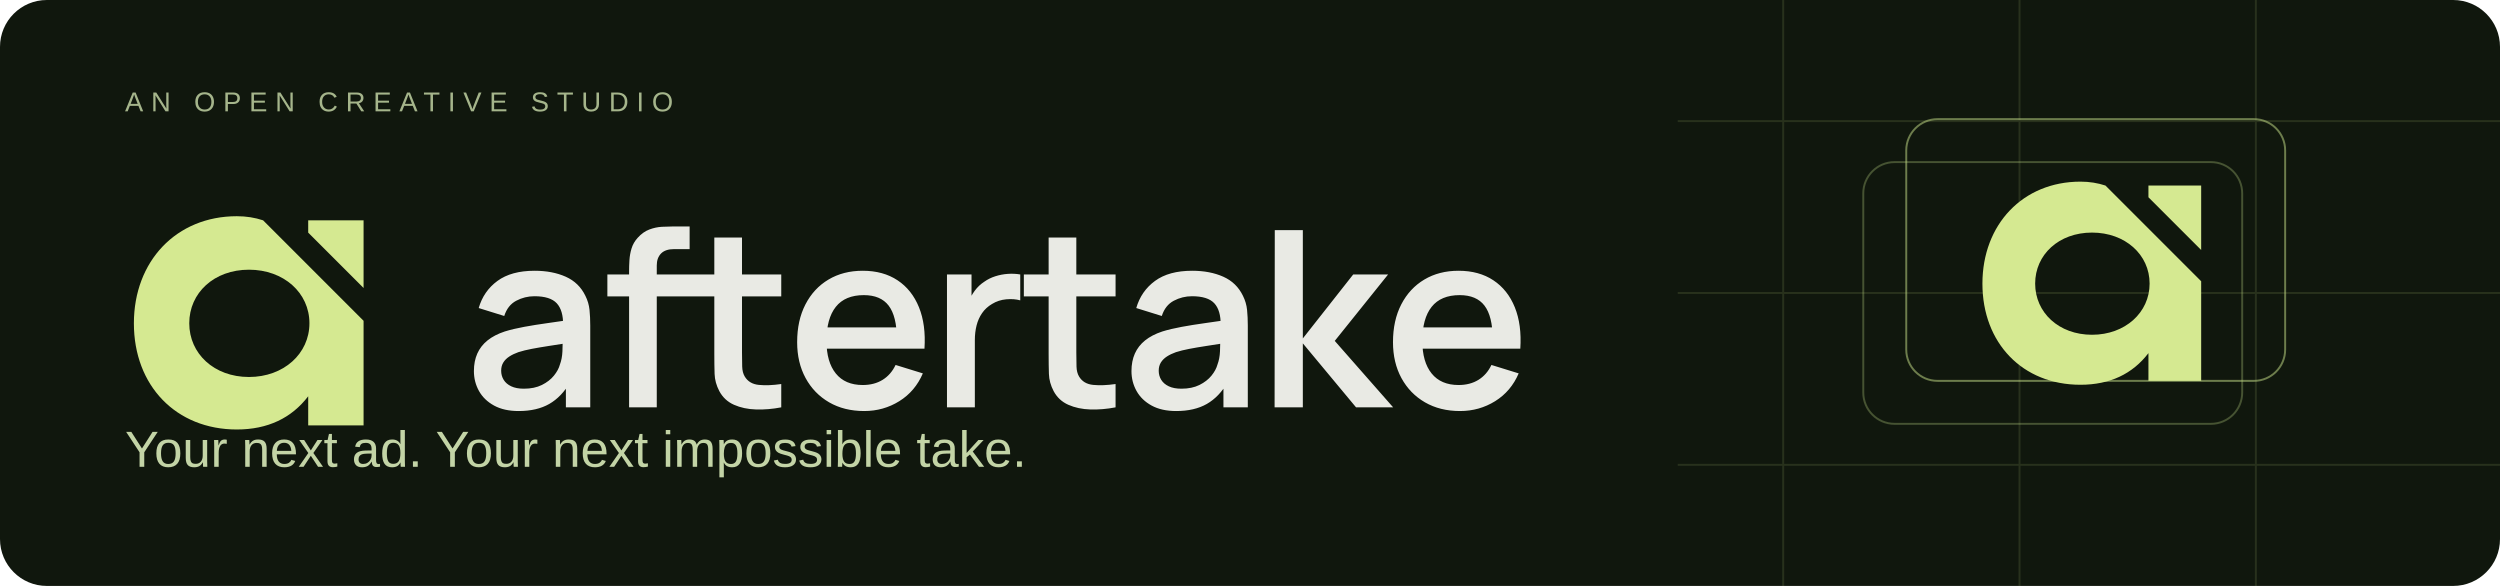
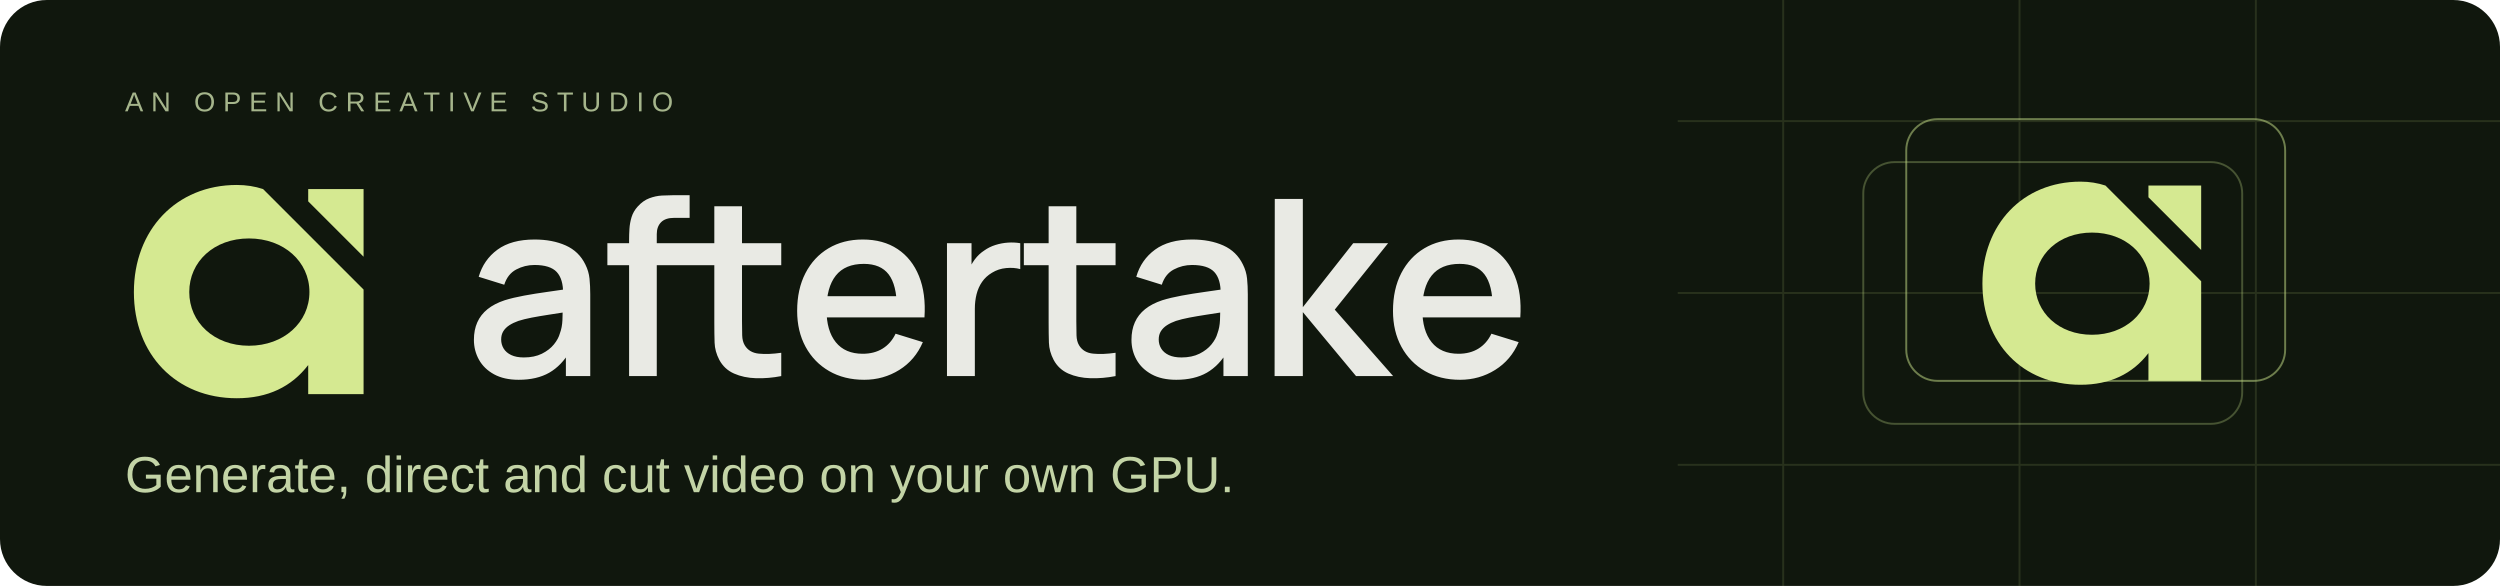
<svg xmlns="http://www.w3.org/2000/svg" width="1280" height="300" viewBox="0 0 1280 300" role="img" aria-labelledby="title desc">
  <rect width="1280" height="300" rx="24" fill="#10170d" />
  <g fill="none" stroke="#b9d180" stroke-opacity=".14">
    <path d="M913 0v300M1034 0v300M1155 0v300M859 62h421M859 150h421M859 238h421" />
    <rect x="954" y="83" width="194" height="134" rx="16" stroke-opacity=".32" />
    <rect x="976" y="61" width="194" height="134" rx="16" stroke-opacity=".55" />
  </g>
  <g transform="translate(1004 79) scale(4)">
    <g fill="#d5e991" fill-rule="evenodd">
      <path d="M18.5 4C17.5 3.67 16.44 3.5 15.3 3.5C7.92 3.5 2.75 8.98 2.75 16.56C2.75 24.16 7.88 29.5 15.3 29.5C19.06 29.5 21.97 28.11 24 25.45V29H30.75V16.25ZM16.78 10.02C21.02 10.02 24.15 12.84 24.15 16.55C24.15 20.25 21.02 23.1 16.78 23.1C12.52 23.1 9.5 20.25 9.5 16.55C9.5 12.85 12.52 10.02 16.78 10.02Z" />
      <path d="M24 4H30.75V12.25L24 5.5Z" />
    </g>
  </g>
  <text x="64" y="57" fill="#a5b58b" font-family="Arial, Helvetica, sans-serif" font-size="14" letter-spacing="4">AN OPEN CREATIVE STUDIO</text>
-   <g transform="translate(57 96) scale(4.2)">
+   <g transform="translate(57 80) scale(4.2)">
    <g fill="#d5e991" fill-rule="evenodd">
      <path d="M18.5 4C17.5 3.67 16.44 3.5 15.3 3.5C7.92 3.5 2.75 8.98 2.75 16.56C2.75 24.16 7.88 29.5 15.3 29.5C19.06 29.5 21.97 28.11 24 25.45V29H30.75V16.25ZM16.78 10.02C21.02 10.02 24.15 12.84 24.15 16.55C24.15 20.25 21.02 23.1 16.78 23.1C12.52 23.1 9.5 20.25 9.5 16.55C9.5 12.85 12.52 10.02 16.78 10.02Z" />
      <path d="M24 4H30.75V12.25L24 5.5Z" />
    </g>
    <path fill="#e9eae4" d="M49.653 27.25Q47.875 27.25 46.658 26.584Q45.441 25.919 44.821 24.811Q44.2 23.703 44.2 22.375Q44.2 21.175 44.614 20.243Q45.029 19.311 45.859 18.642Q46.69 17.973 47.957 17.553Q48.985 17.234 50.322 16.988Q51.659 16.742 53.181 16.531Q54.704 16.319 56.29 16.083L55.075 16.765Q55.094 14.969 54.297 14.112Q53.5 13.255 51.58 13.255Q50.395 13.255 49.354 13.808Q48.314 14.361 47.898 15.663L44.785 14.695Q45.381 12.625 47.071 11.388Q48.76 10.15 51.595 10.15Q53.766 10.15 55.39 10.874Q57.014 11.598 57.79 13.203Q58.203 14.028 58.293 14.916Q58.383 15.805 58.383 16.84V26.8H55.413V23.193L55.945 23.718Q54.895 25.521 53.386 26.386Q51.876 27.25 49.653 27.25ZM50.29 24.527Q51.572 24.527 52.487 24.072Q53.403 23.616 53.954 22.936Q54.505 22.255 54.685 21.58Q54.951 20.875 54.991 19.977Q55.03 19.079 55.03 18.535L56.095 18.888Q54.535 19.131 53.341 19.315Q52.146 19.499 51.239 19.673Q50.331 19.848 49.623 20.073Q48.989 20.297 48.518 20.603Q48.047 20.909 47.785 21.333Q47.523 21.756 47.523 22.338Q47.523 22.949 47.828 23.446Q48.134 23.943 48.747 24.235Q49.36 24.527 50.29 24.527Z M63.117 26.8V10.188Q63.117 9.569 63.161 8.851Q63.204 8.133 63.419 7.424Q63.635 6.715 64.167 6.13Q64.82 5.406 65.589 5.119Q66.357 4.833 67.111 4.791Q67.865 4.75 68.465 4.75H70.497V7.51H68.615Q67.542 7.51 67.017 8.044Q66.492 8.579 66.492 9.498V26.8ZM60.47 13.278V10.6H70.497V13.278Z M81.667 26.8Q80.104 27.104 78.598 27.059Q77.092 27.014 75.909 26.489Q74.726 25.964 74.115 24.82Q73.575 23.789 73.541 22.724Q73.507 21.659 73.507 20.305V6.1H76.882V20.125Q76.882 21.096 76.905 21.826Q76.927 22.555 77.212 23.035Q77.752 23.946 78.934 24.064Q80.115 24.183 81.667 23.957ZM70.485 13.278V10.6H81.667V13.278Z M91.78 27.25Q89.339 27.25 87.501 26.187Q85.664 25.124 84.634 23.232Q83.605 21.34 83.605 18.858Q83.605 16.203 84.616 14.249Q85.626 12.295 87.424 11.223Q89.222 10.15 91.6 10.15Q94.094 10.15 95.845 11.313Q97.596 12.475 98.457 14.605Q99.317 16.735 99.126 19.645H95.762V18.415Q95.74 15.685 94.761 14.402Q93.782 13.12 91.735 13.12Q89.451 13.12 88.317 14.549Q87.182 15.978 87.182 18.7Q87.182 21.265 88.317 22.671Q89.451 24.078 91.6 24.078Q93.002 24.078 94.022 23.448Q95.042 22.818 95.605 21.633L98.927 22.66Q97.994 24.843 96.061 26.046Q94.127 27.25 91.78 27.25ZM86.102 19.645V17.058H97.457V19.645Z M101.87 26.8V10.6H104.862V14.538L104.472 14.028Q104.772 13.233 105.264 12.573Q105.755 11.913 106.422 11.485Q107.026 11.054 107.771 10.818Q108.515 10.581 109.295 10.529Q110.075 10.476 110.802 10.6V13.758Q110.045 13.544 109.094 13.63Q108.144 13.716 107.36 14.2Q106.606 14.646 106.147 15.316Q105.687 15.985 105.477 16.817Q105.267 17.65 105.267 18.595V26.8Z M122.422 26.8Q120.859 27.104 119.353 27.059Q117.847 27.014 116.664 26.489Q115.481 25.964 114.87 24.82Q114.33 23.789 114.296 22.724Q114.262 21.659 114.262 20.305V6.1H117.637V20.125Q117.637 21.096 117.66 21.826Q117.682 22.555 117.967 23.035Q118.507 23.946 119.689 24.064Q120.87 24.183 122.422 23.957ZM111.24 13.278V10.6H122.422V13.278Z M129.812 27.25Q128.035 27.25 126.818 26.584Q125.601 25.919 124.981 24.811Q124.36 23.703 124.36 22.375Q124.36 21.175 124.774 20.243Q125.189 19.311 126.019 18.642Q126.85 17.973 128.117 17.553Q129.145 17.234 130.482 16.988Q131.819 16.742 133.341 16.531Q134.864 16.319 136.45 16.083L135.235 16.765Q135.254 14.969 134.457 14.112Q133.66 13.255 131.74 13.255Q130.555 13.255 129.514 13.808Q128.474 14.361 128.057 15.663L124.945 14.695Q125.541 12.625 127.231 11.388Q128.92 10.15 131.755 10.15Q133.926 10.15 135.55 10.874Q137.174 11.598 137.95 13.203Q138.362 14.028 138.452 14.916Q138.542 15.805 138.542 16.84V26.8H135.572V23.193L136.105 23.718Q135.055 25.521 133.546 26.386Q132.036 27.25 129.812 27.25ZM130.45 24.527Q131.732 24.527 132.647 24.072Q133.562 23.616 134.114 22.936Q134.665 22.255 134.845 21.58Q135.111 20.875 135.151 19.977Q135.19 19.079 135.19 18.535L136.255 18.888Q134.695 19.131 133.501 19.315Q132.306 19.499 131.399 19.673Q130.491 19.848 129.782 20.073Q129.149 20.297 128.678 20.603Q128.207 20.909 127.945 21.333Q127.682 21.756 127.682 22.338Q127.682 22.949 127.988 23.446Q128.294 23.943 128.907 24.235Q129.52 24.527 130.45 24.527Z M141.807 26.8 141.83 5.2H145.25V18.4L151.392 10.6H155.645L149.142 18.7L156.26 26.8H151.737L145.25 19V26.8Z M164.415 27.25Q161.974 27.25 160.136 26.187Q158.299 25.124 157.269 23.232Q156.24 21.34 156.24 18.858Q156.24 16.203 157.251 14.249Q158.261 12.295 160.059 11.223Q161.857 10.15 164.235 10.15Q166.729 10.15 168.48 11.313Q170.231 12.475 171.092 14.605Q171.952 16.735 171.761 19.645H168.397V18.415Q168.375 15.685 167.396 14.402Q166.417 13.12 164.37 13.12Q162.086 13.12 160.952 14.549Q159.817 15.978 159.817 18.7Q159.817 21.265 160.952 22.671Q162.086 24.078 164.235 24.078Q165.637 24.078 166.657 23.448Q167.677 22.818 168.24 21.633L171.562 22.66Q170.629 24.843 168.696 26.046Q166.762 27.25 164.415 27.25ZM158.737 19.645V17.058H170.093V19.645Z" />
  </g>
-   <text x="64" y="239" fill="#c3d4a6" font-family="Arial, Helvetica, sans-serif" font-size="26">Your next ad. Your next impossible take.</text>
+   <text x="64" y="252" fill="#c3d4a6" font-family="Arial, Helvetica, sans-serif" font-size="26">Generate, direct and cut video on your own GPU.</text>
</svg>
